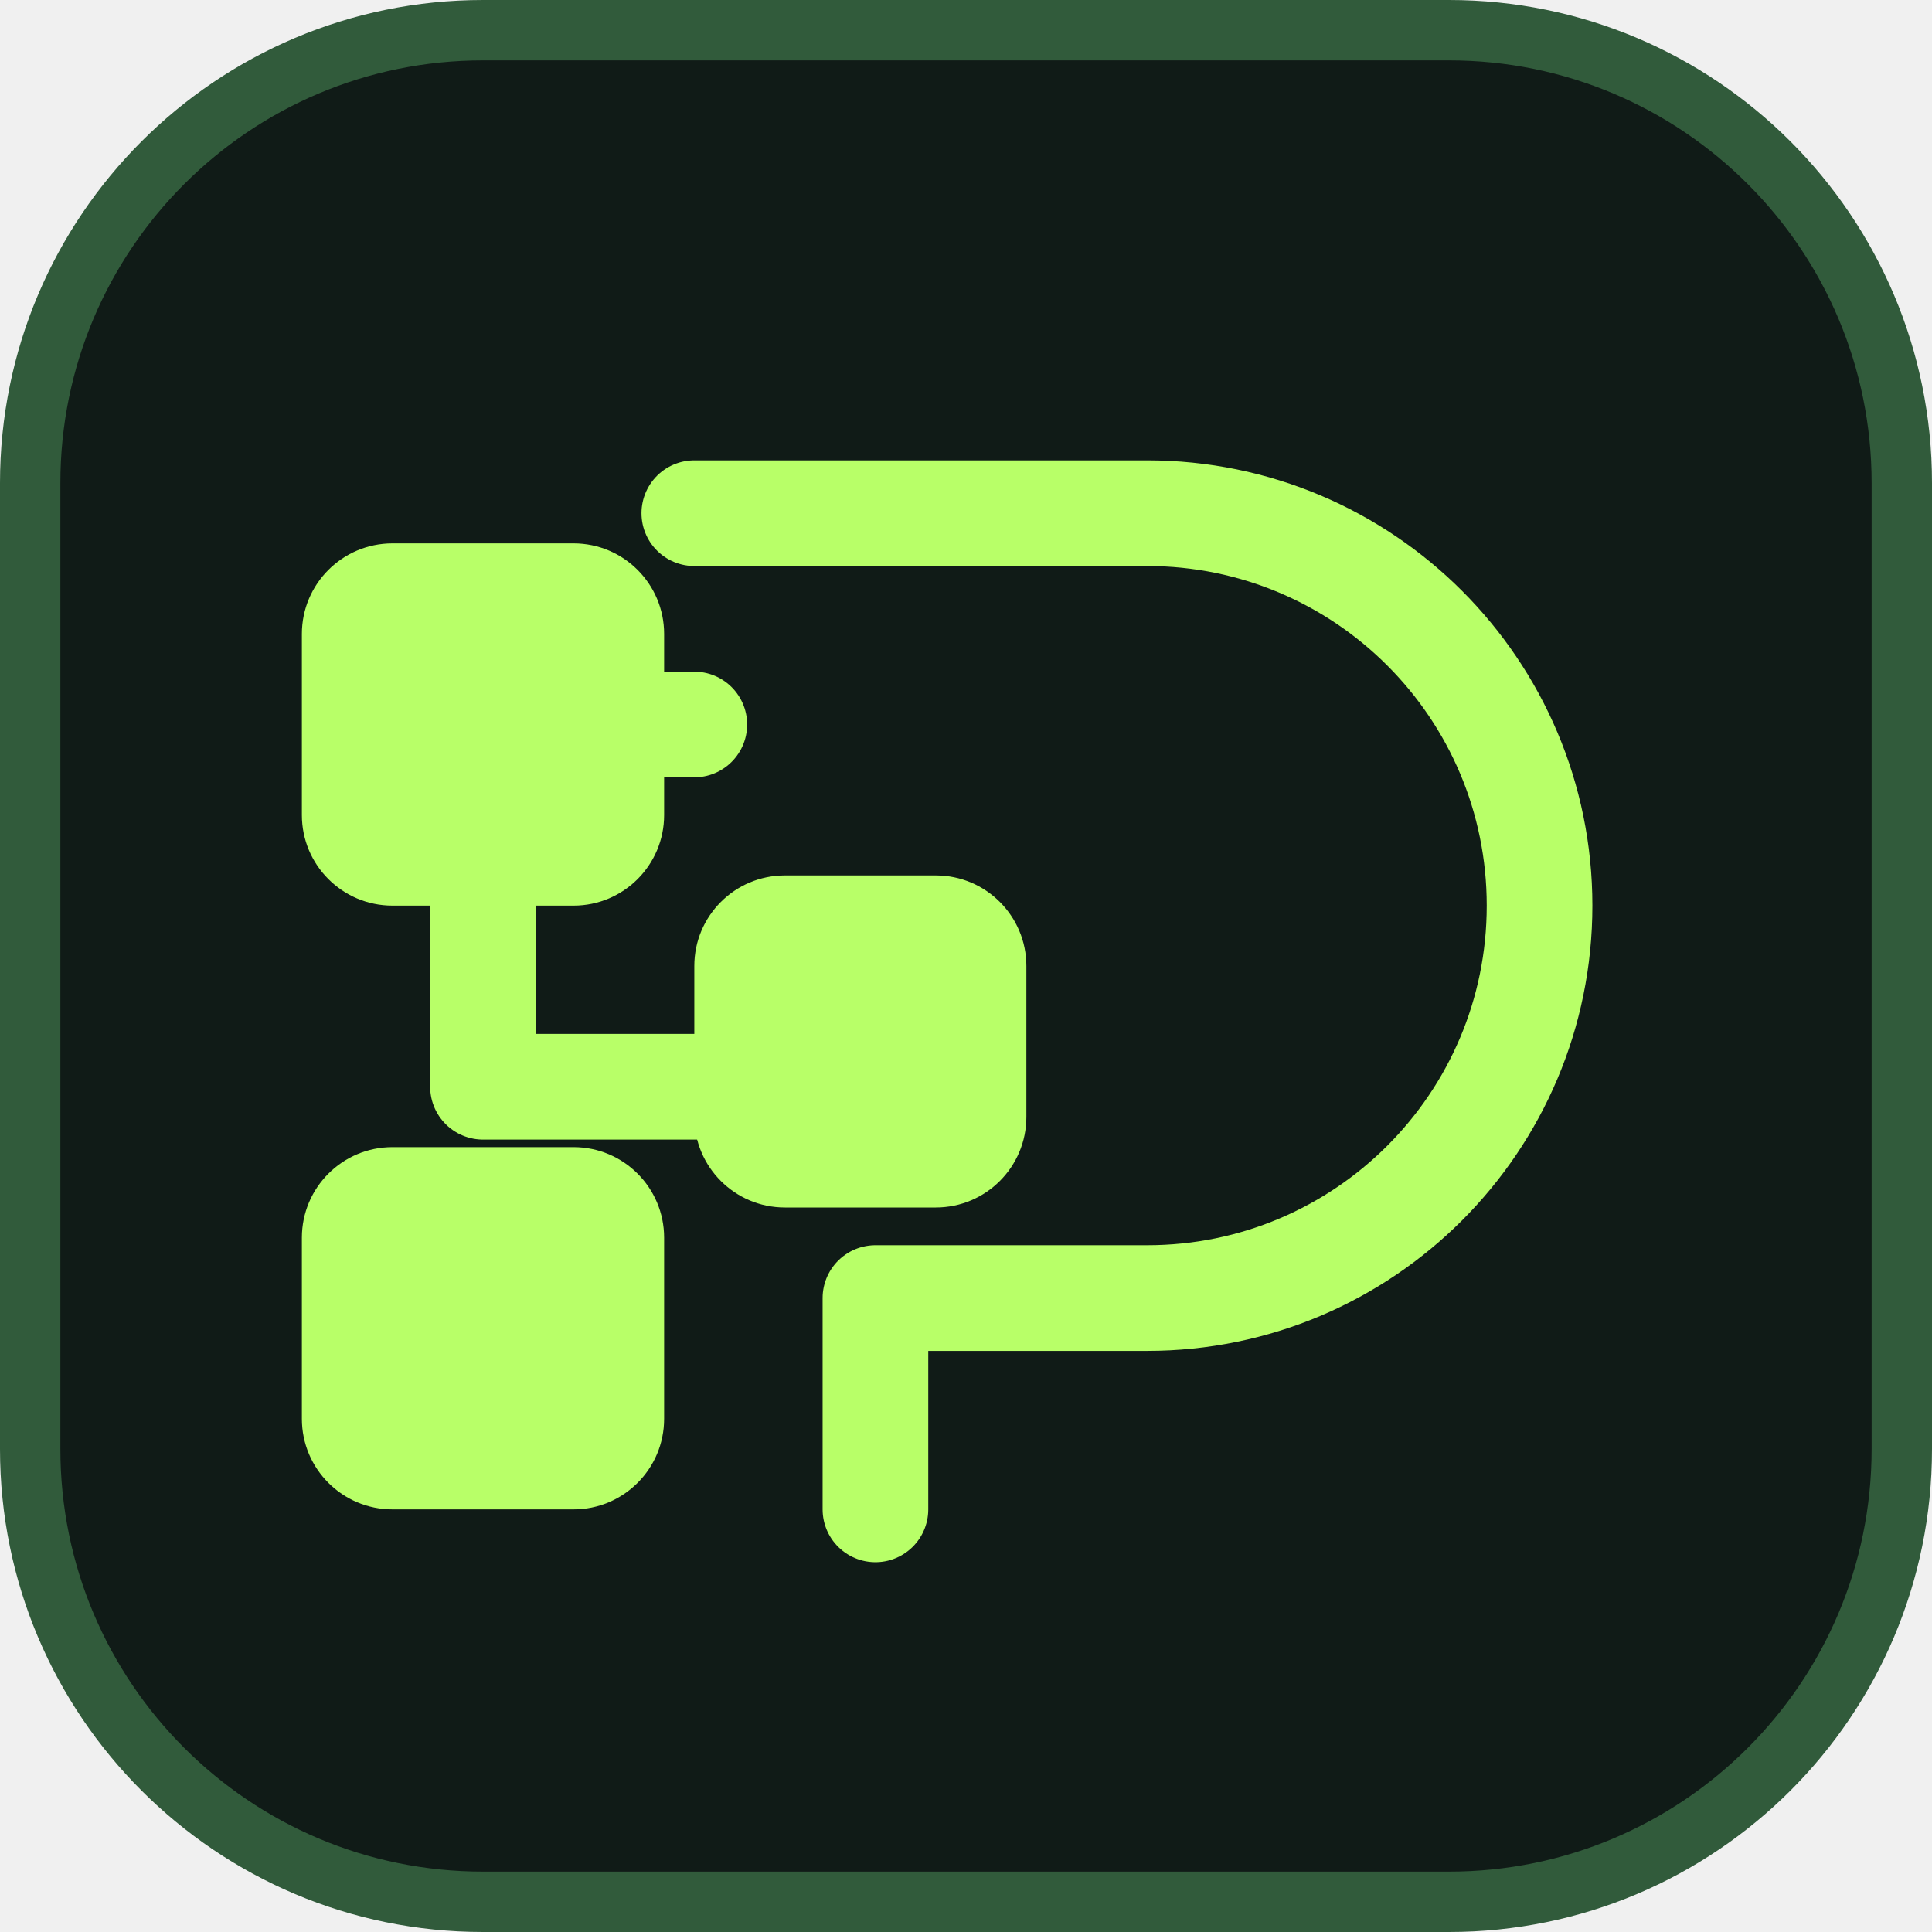
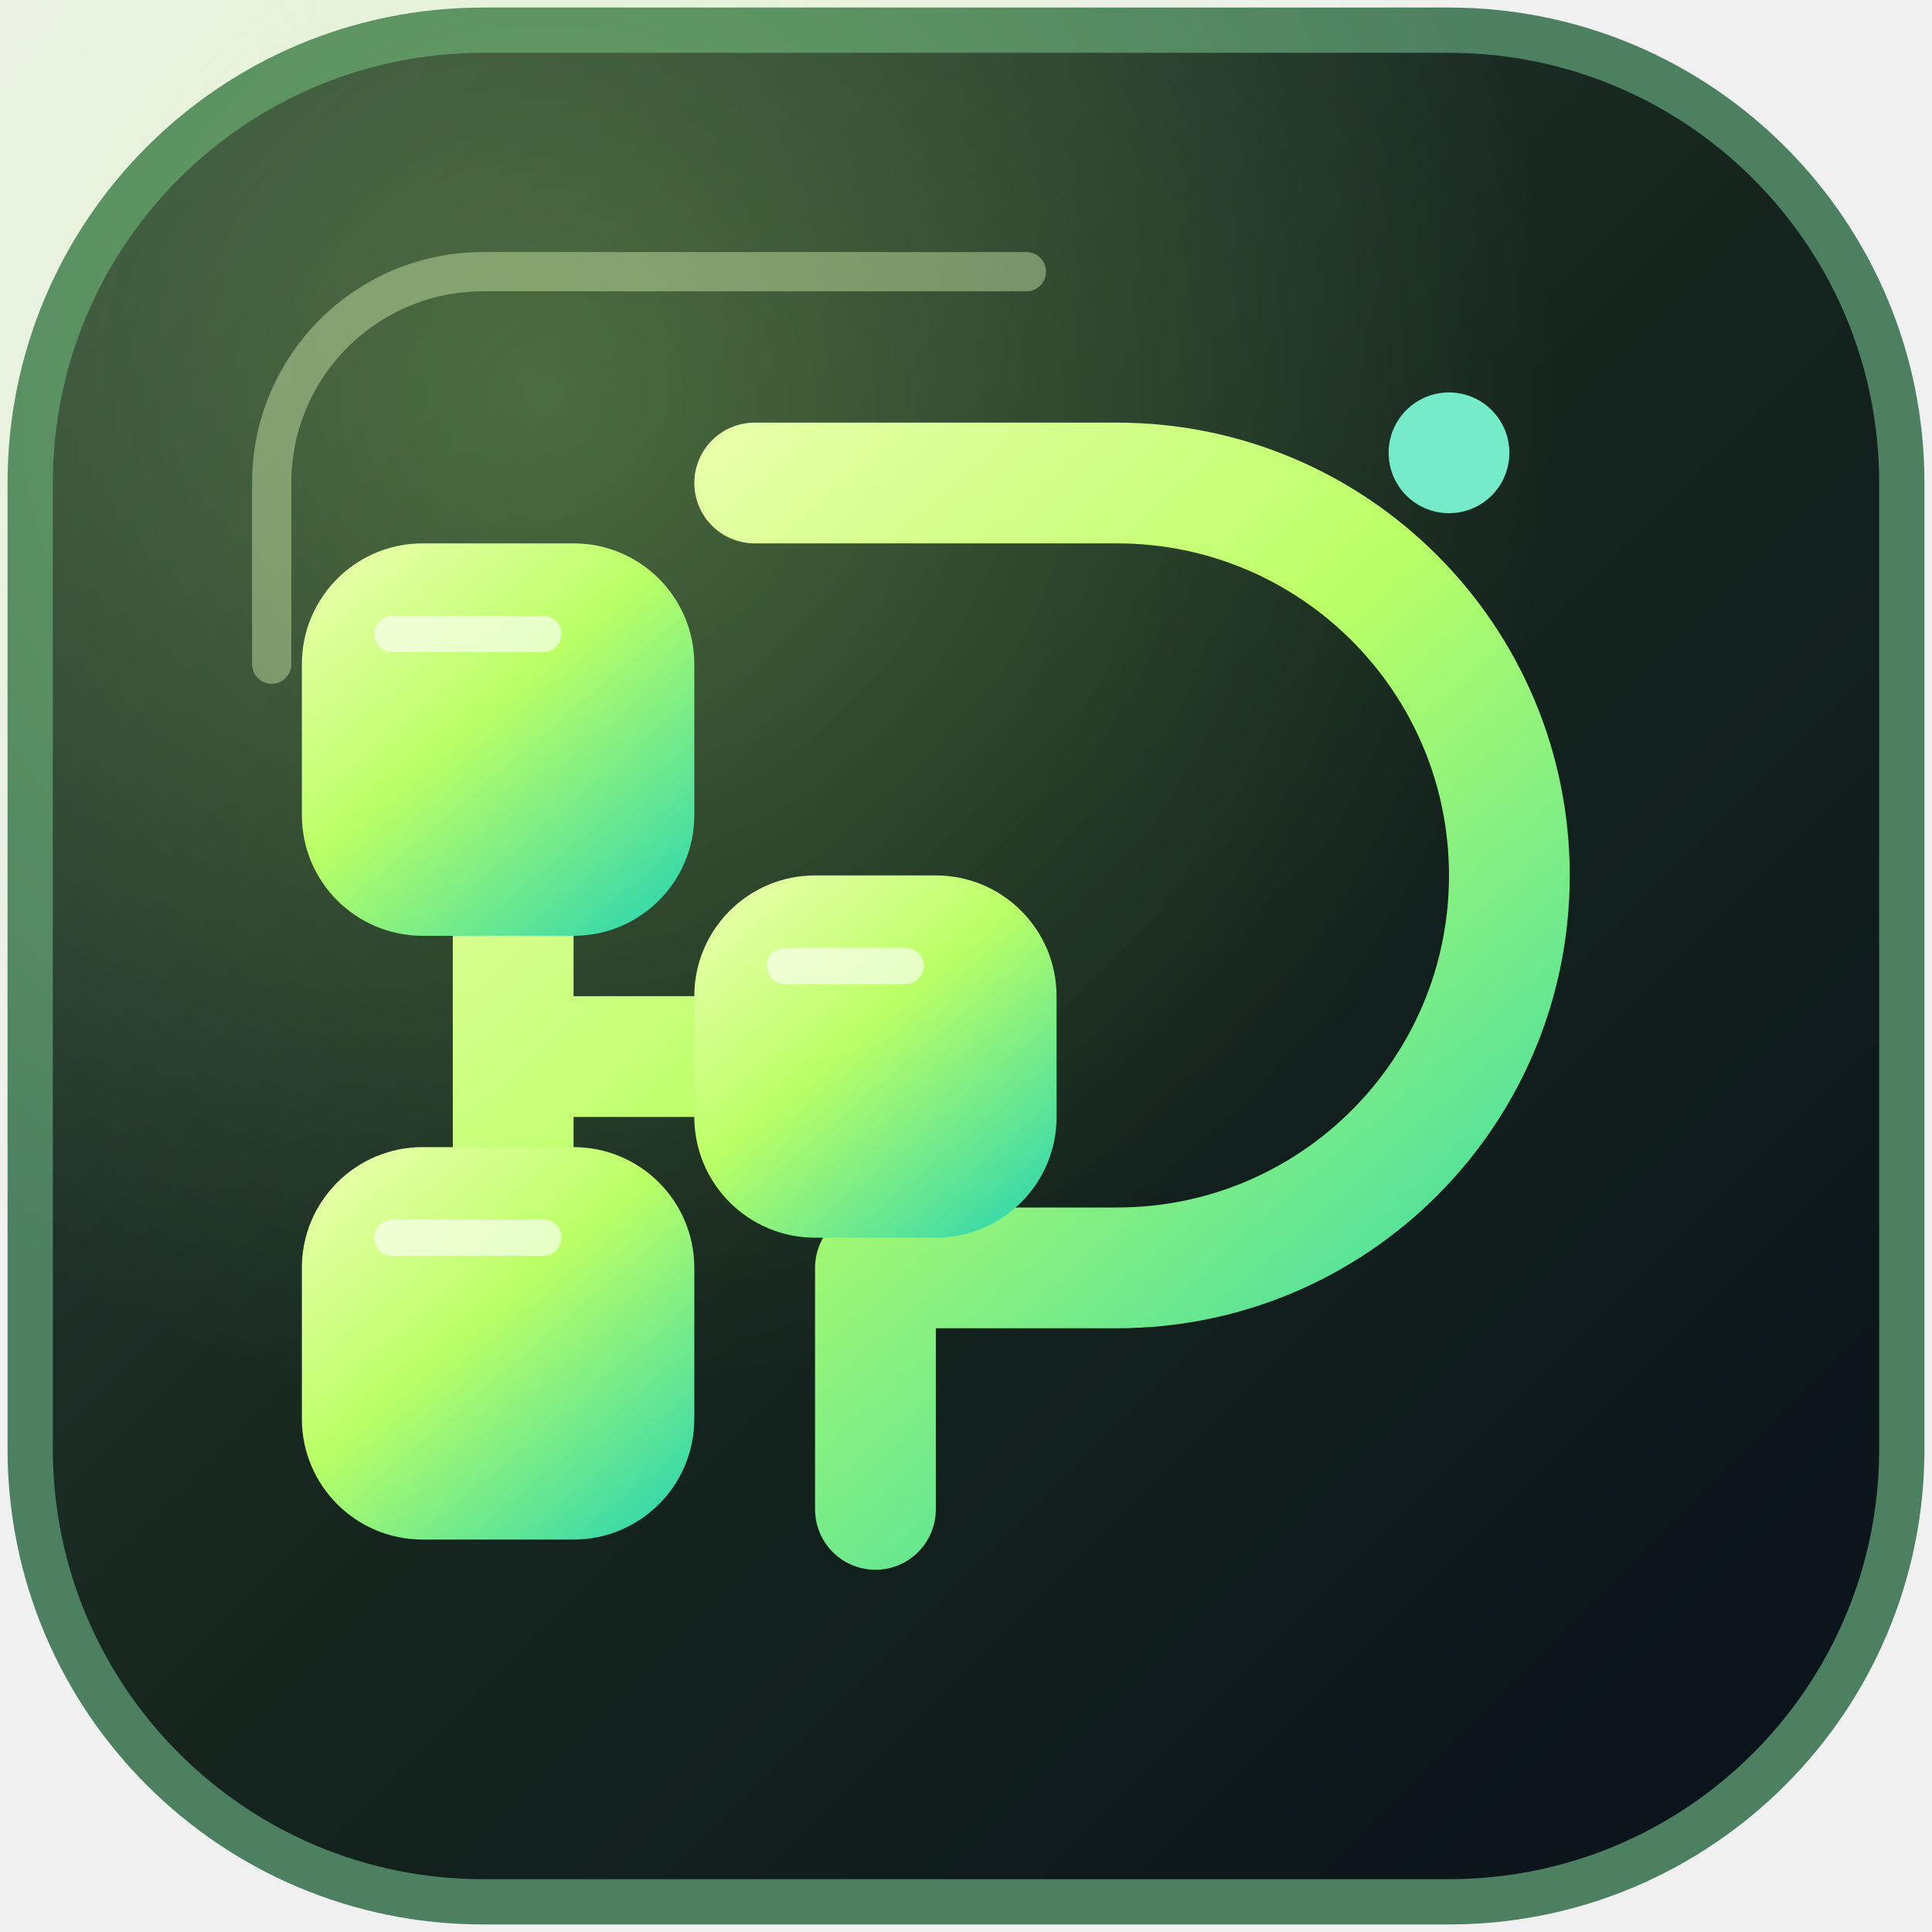
<svg xmlns="http://www.w3.org/2000/svg" viewBox="0 0 64 64" role="img" aria-label="PicoSvc">
-   <rect x="1" y="1" width="62" height="62" rx="15" fill="#101b17" stroke="#315b3b" stroke-width="2" />
-   <g fill="none" stroke="#b8ff68" stroke-width="3.5" stroke-linecap="round" stroke-linejoin="round">
-     <path d="M23 17h15a13 13 0 0 1 0 26H29v7" />
-     <path d="M23 24h-7v12h13" />
+   <defs>
+     <linearGradient id="bg" x2="1" y2="1">
+       <stop stop-color="#30453e" />
+       <stop offset=".5" stop-color="#15251e" />
+       <stop offset="1" stop-color="#09111a" />
+     </linearGradient>
+     <linearGradient id="lime" x2=".85" y2="1">
+       <stop stop-color="#f0ffb5" />
+       <stop offset=".48" stop-color="#baff65" />
+       <stop offset="1" stop-color="#36d9ab" />
+     </linearGradient>
+     <radialGradient id="glow">
+       <stop stop-color="#b8ff68" stop-opacity=".27" />
+       <stop offset="1" stop-color="#b8ff68" stop-opacity="0" />
+     </radialGradient>
+   </defs>
+   <rect x="1" y="1" width="62" height="62" rx="15" fill="url(#bg)" stroke="#4c8061" stroke-width="1.5" />
+   <circle cx="18" cy="13" r="34" fill="url(#glow)" />
+   <path d="M9 22v-6a7 7 0 0 1 7-7h18" fill="none" stroke="#e2ffbb" stroke-opacity=".4" stroke-width="1.3" stroke-linecap="round" />
+   <g fill="none" stroke="url(#lime)" stroke-width="4" stroke-linecap="round" stroke-linejoin="round">
+     <path d="M25 16h12a13 13 0 0 1 0 26H29v8M17 24v21M17 35h12" />
  </g>
-   <g fill="#b8ff68">
-     <rect x="10" y="18" width="12" height="12" rx="3" />
-     <rect x="23" y="29" width="11" height="11" rx="3" />
-     <rect x="10" y="38" width="12" height="12" rx="3" />
+   <g fill="url(#lime)">
+     <rect x="10" y="18" width="13" height="13" rx="4" />
+     <rect x="23" y="29" width="12" height="12" rx="4" />
+     <rect x="10" y="38" width="13" height="13" rx="4" />
  </g>
+   <path d="M13 21h5M26 32h4M13 41h5" stroke="#fff" stroke-opacity=".62" stroke-width="1.2" stroke-linecap="round" />
+   <circle cx="48" cy="15" r="2" fill="#76ebc9" />
</svg>
